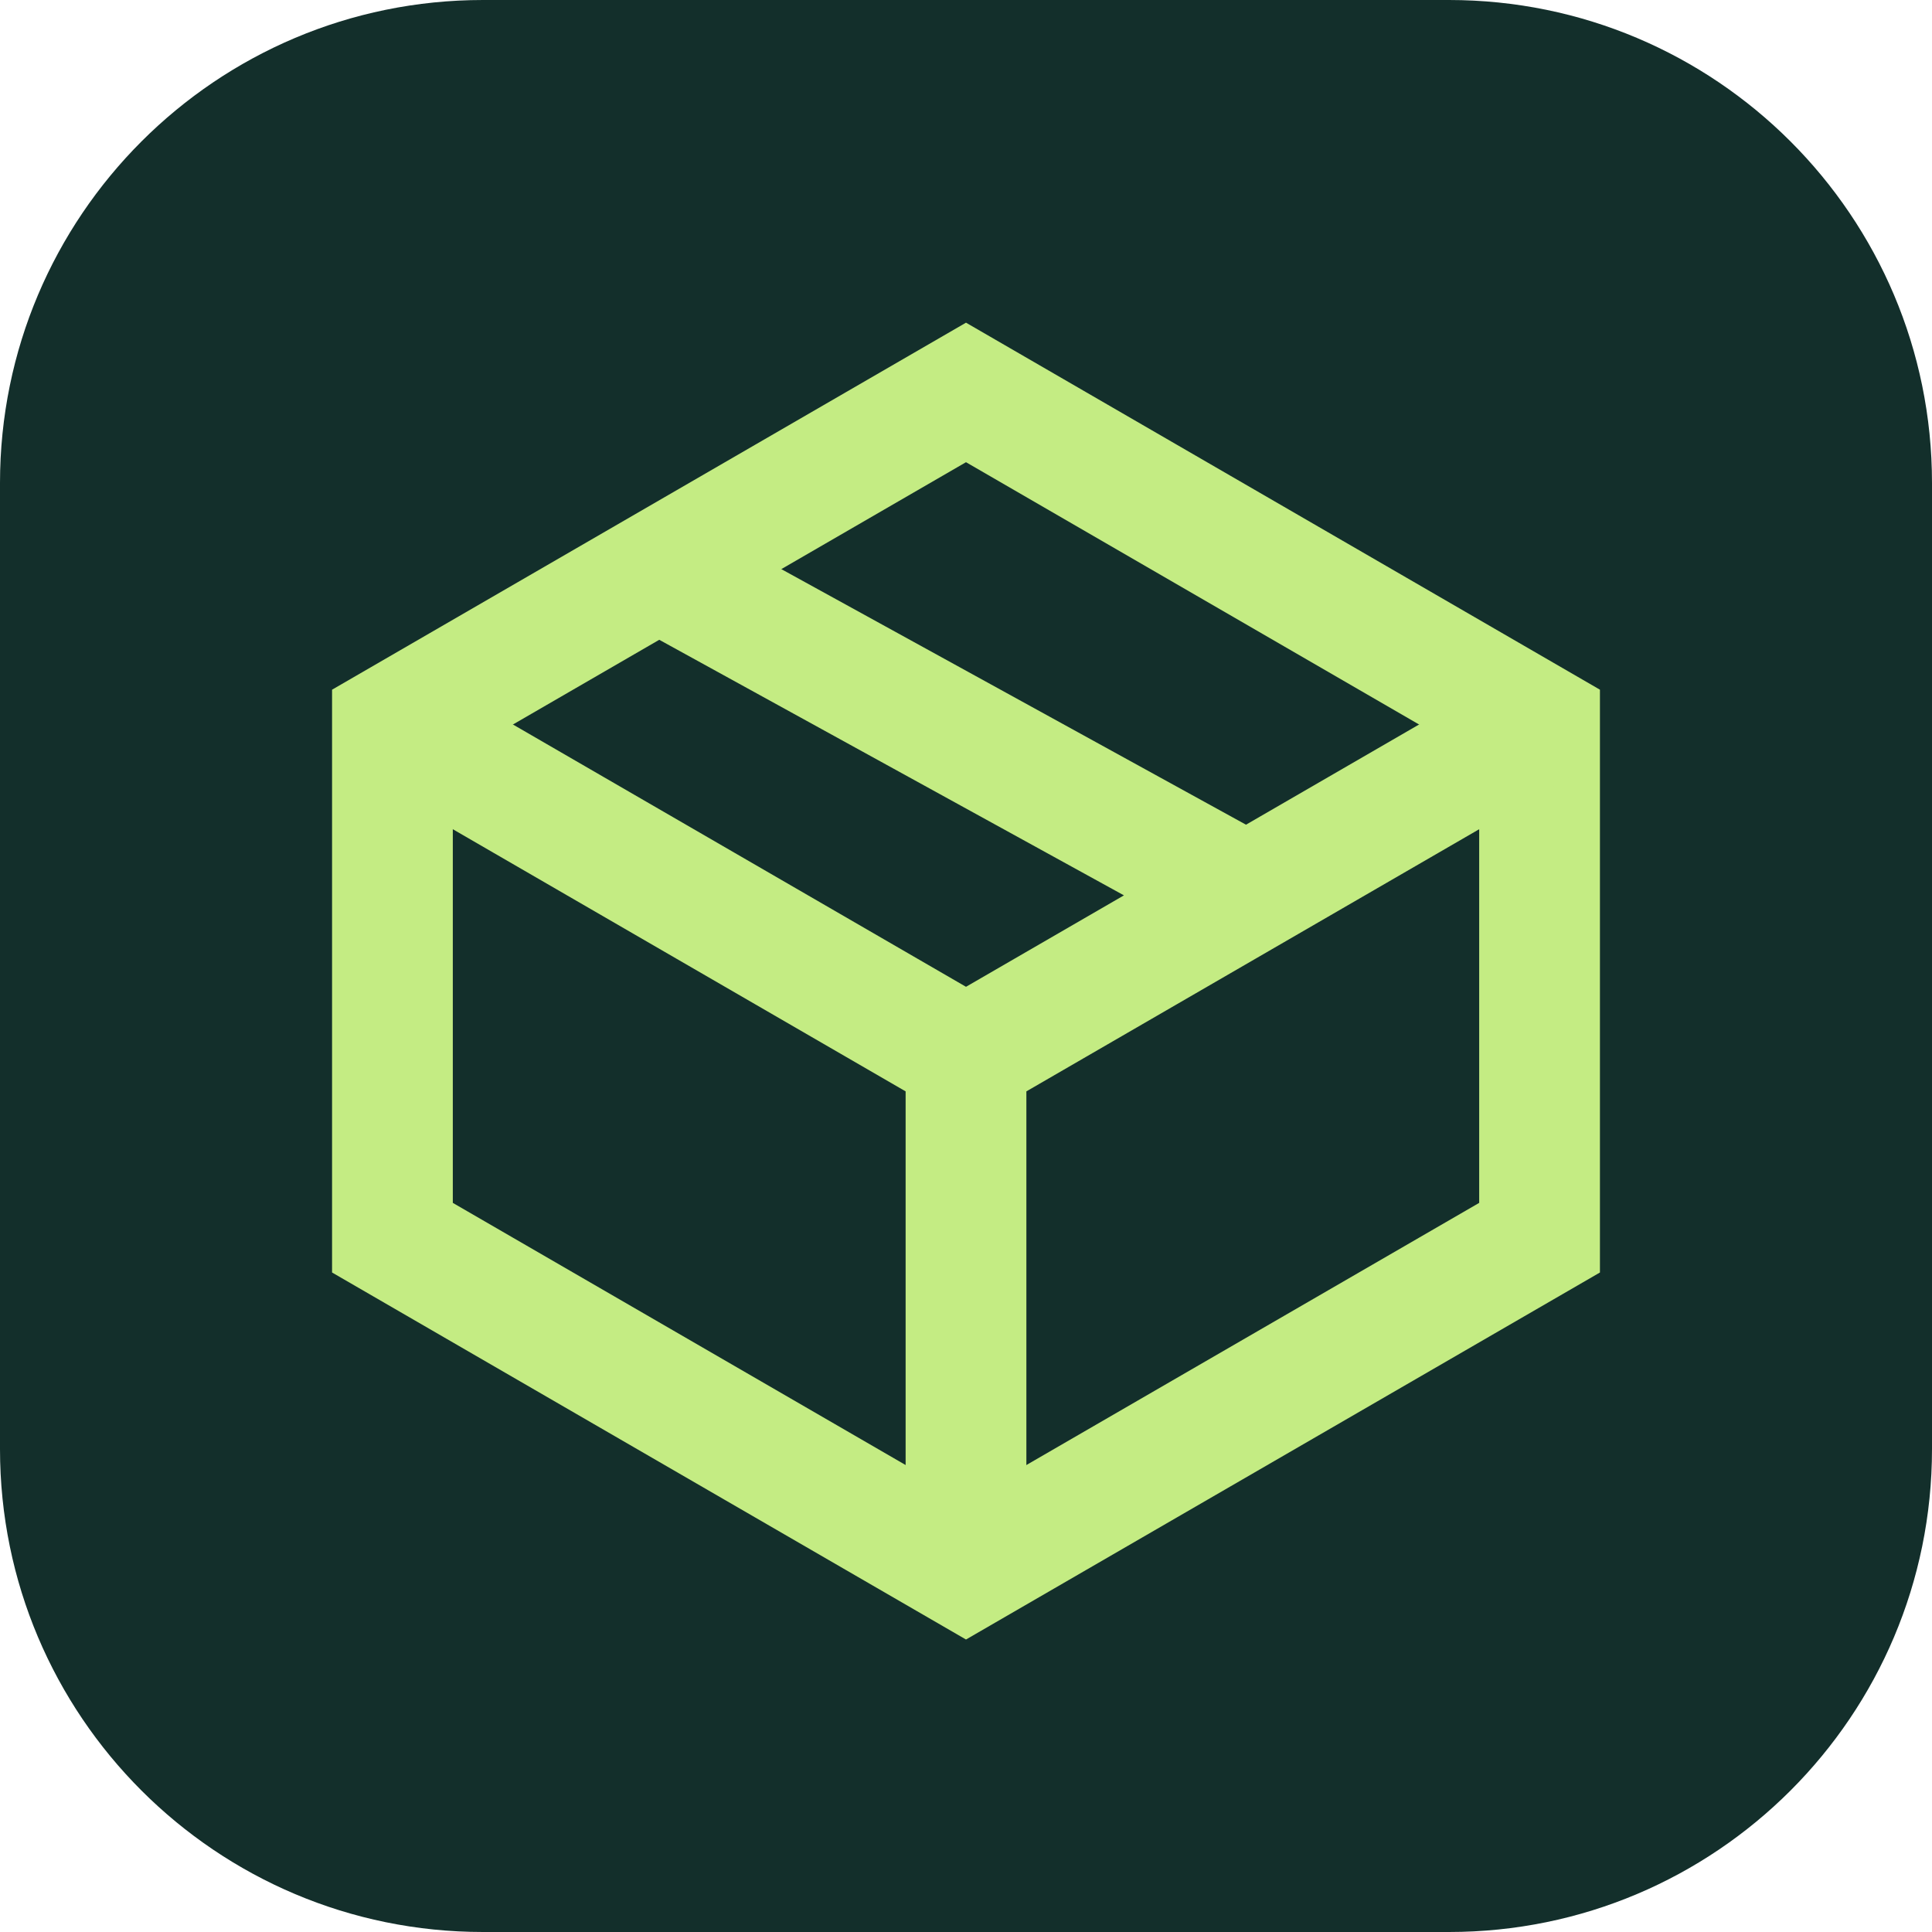
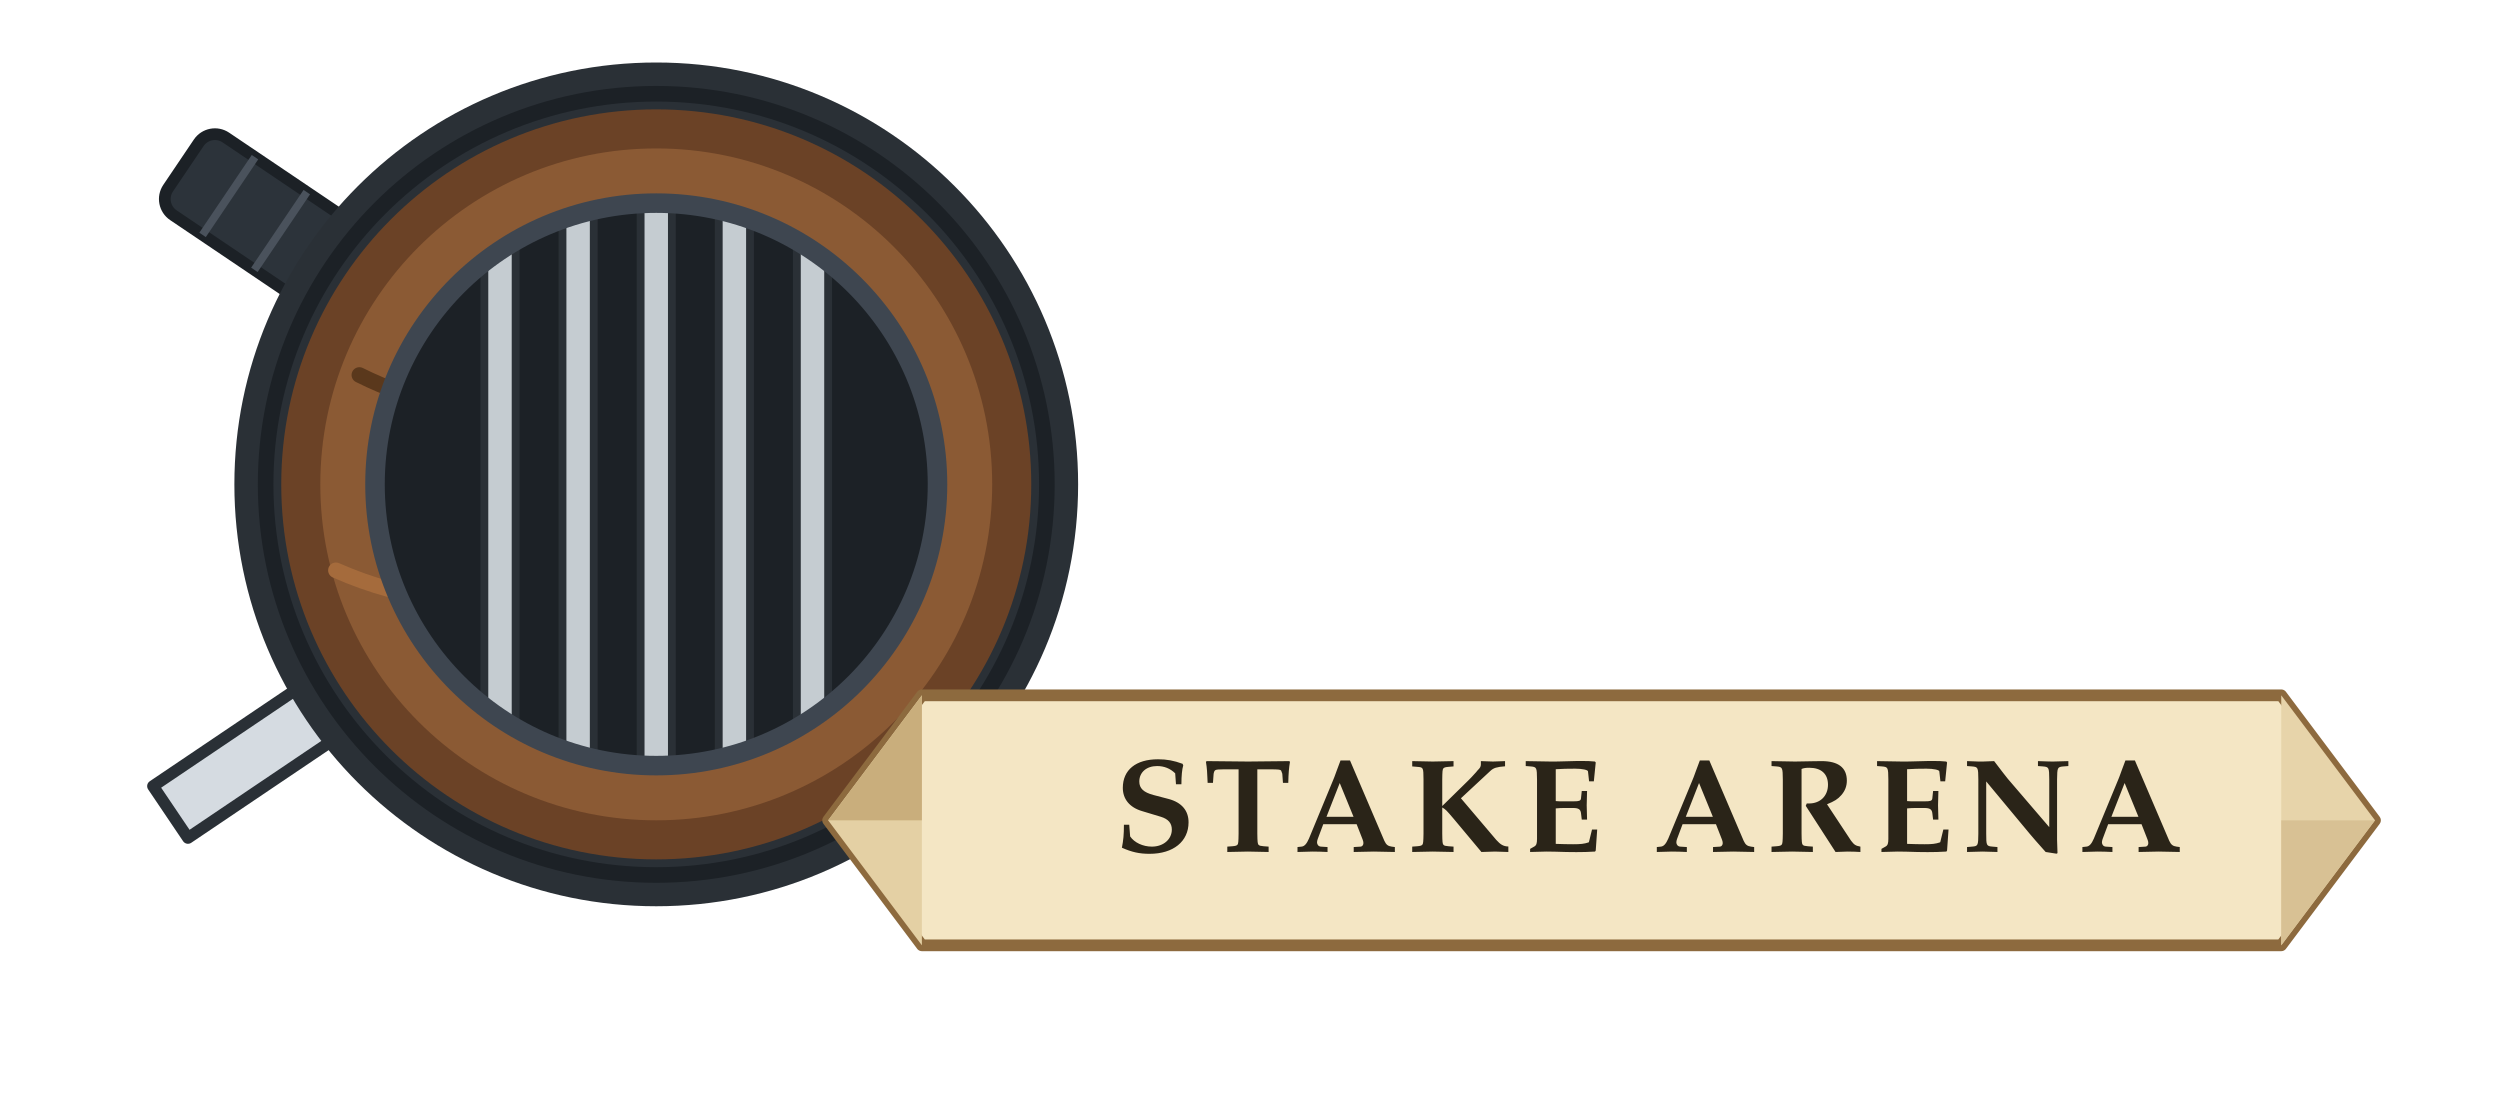
- <svg xmlns="http://www.w3.org/2000/svg" viewBox="0 0 64 64">
-   <rect width="64" height="64" rx="16" fill="#132f2b" />
-   <g fill="none" stroke="#c4ec83" stroke-width="4">
-     <path d="m13 24 19-11 19 11v17L32 52 13 41Z" />
-     <path d="m13 24 19 11 19-11M32 35v17M22 19l20 11" />
+ <svg xmlns="http://www.w3.org/2000/svg" viewBox="0 0 640 280" role="img" aria-label="Stake Arena">
+   <g transform="rotate(-34 168 124)">
+     <path d="M18 116h132l16 8-16 8H18z" fill="#d5dbe1" stroke="#2a3036" stroke-width="3" stroke-linejoin="round" />
+     <rect x="166" y="108" width="10" height="32" rx="1" fill="#5c656e" stroke="#2a3036" stroke-width="2" />
+     <rect x="176" y="112" width="78" height="24" rx="5" fill="#2c333a" stroke="#1c2126" stroke-width="3" />
+     <path d="M190 112v24M206 112v24M222 112v24" stroke="#4a525c" stroke-width="2" />
  </g>
+   <g transform="rotate(34 168 124)">
+     <rect x="22" y="112" width="74" height="24" rx="5" fill="#2c333a" stroke="#1c2126" stroke-width="3" />
+     <path d="M36 112v24M52 112v24M68 112v24" stroke="#4a525c" stroke-width="2" />
+     <rect x="96" y="118" width="36" height="12" fill="#c5ccd3" stroke="#2a3036" stroke-width="2" />
+     <g fill="#d7dde2" stroke="#2a3036" stroke-width="2">
+       <rect x="132" y="106" width="7" height="40" rx="2" />
+       <rect x="145" y="100" width="7" height="52" rx="2" />
+       <rect x="158" y="100" width="7" height="52" rx="2" />
+       <rect x="171" y="106" width="7" height="40" rx="2" />
+     </g>
+   </g>
+   <circle cx="168" cy="124" r="108" fill="#2a3036" />
+   <circle cx="168" cy="124" r="96" fill="#6b4226" />
+   <circle cx="168" cy="124" r="86" fill="#8b5a34" />
+   <path d="M92 96c28 14 58 12 86-8" fill="none" stroke="#5a381c" stroke-width="4" stroke-linecap="round" />
+   <path d="M86 146c36 16 78 8 108-14" fill="none" stroke="#a56b3c" stroke-width="4" stroke-linecap="round" />
+   <path d="M214 86c16 22 14 48-2 70" fill="none" stroke="#5a381c" stroke-width="3" stroke-linecap="round" />
+   <circle cx="168" cy="124" r="72" fill="#1c2126" />
+   <g clip-path="url(#pit)">
+     <g fill="#c5ccd1" stroke="#2a3036" stroke-width="2">
+       <rect x="124" y="52" width="8" height="144" rx="2" />
+       <rect x="144" y="52" width="8" height="144" rx="2" />
+       <rect x="164" y="52" width="8" height="144" rx="2" />
+       <rect x="184" y="52" width="8" height="144" rx="2" />
+       <rect x="204" y="52" width="8" height="144" rx="2" />
+     </g>
+   </g>
+   <circle cx="168" cy="124" r="72" fill="none" stroke="#3e4650" stroke-width="5" />
+   <circle cx="168" cy="124" r="100" fill="none" stroke="#1c2126" stroke-width="4" />
+   <path d="M236 178h348l24 32-24 32H236l-24-32z" fill="#f4e6c4" stroke="#8d6a3e" stroke-width="3" stroke-linejoin="round" />
+   <path d="M236 178l-24 32 24 32" fill="#e4d0a4" />
+   <path d="M584 178l24 32-24 32" fill="#e7d4aa" />
+   <path d="M236 178l-24 32h24z" fill="#c9ae7c" />
+   <path d="M584 242l24-32h-24z" fill="#d8c194" />
+   <text x="422" y="218" text-anchor="middle" font-family="Georgia, 'Palatino Linotype', Palatino, serif" font-size="34" font-weight="700" letter-spacing="2.4" fill="#2a2418">STAKE ARENA</text>
+   <defs>
+     <clipPath id="pit">
+       <circle cx="168" cy="124" r="70" />
+     </clipPath>
+   </defs>
</svg>
